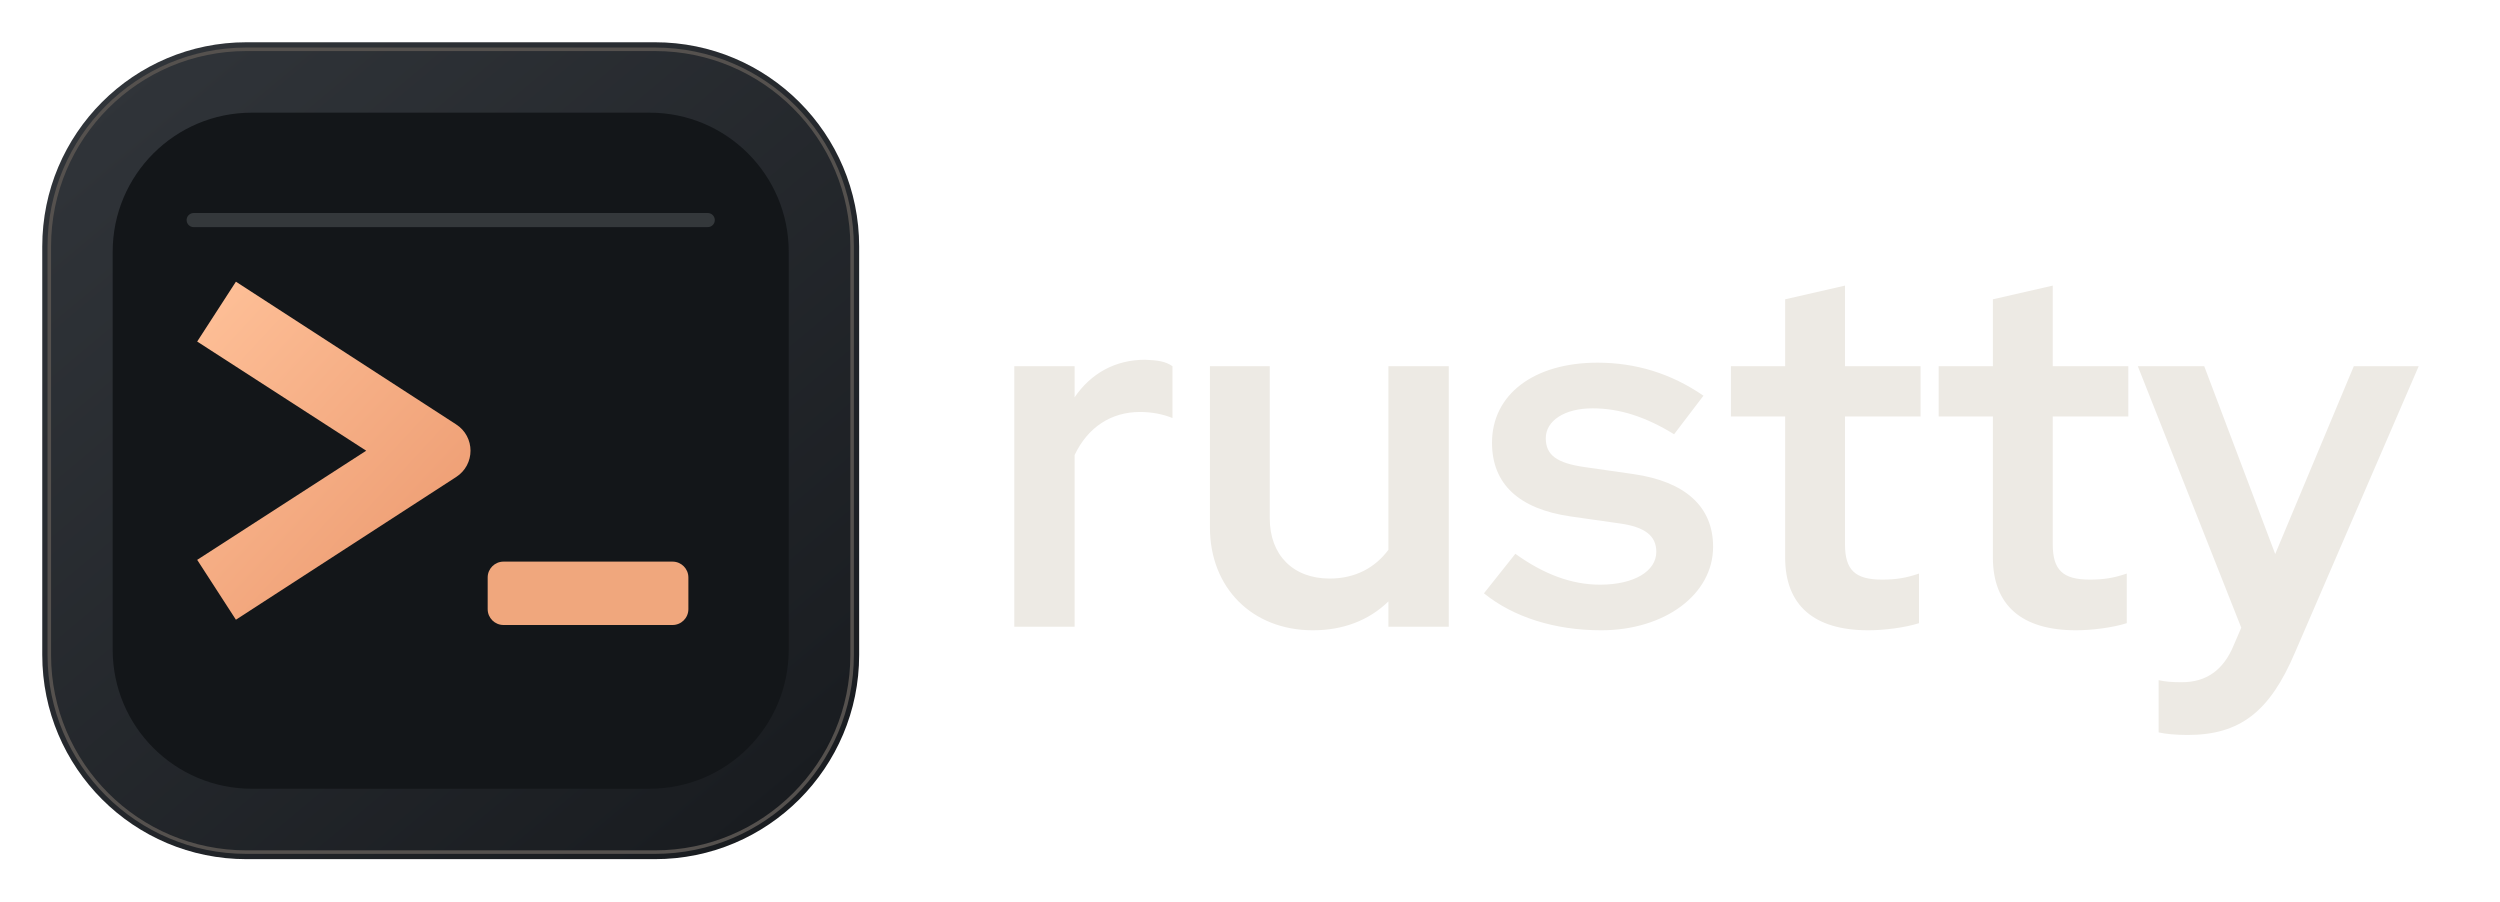
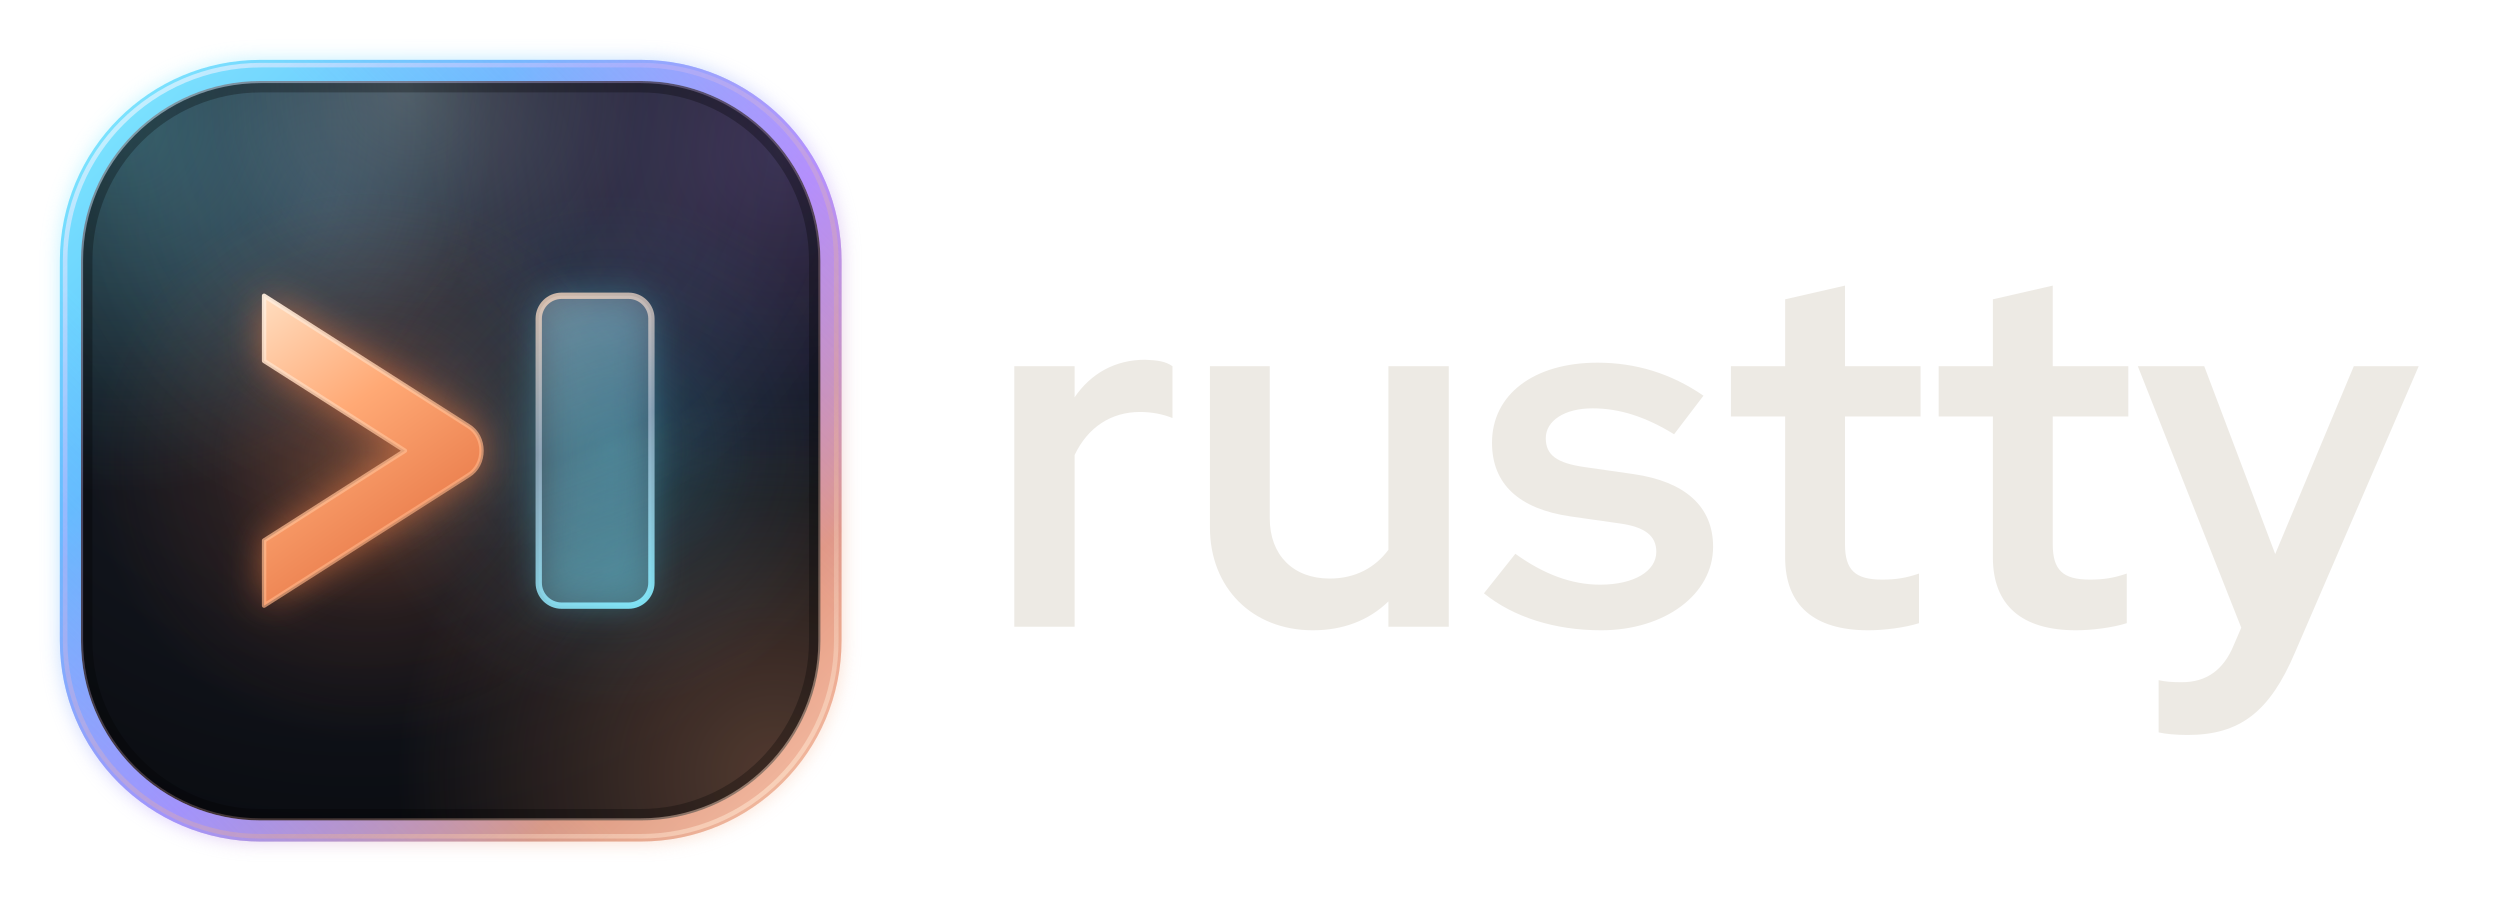
<svg xmlns="http://www.w3.org/2000/svg" width="710" height="256" viewBox="0 0 710 256" role="img" aria-labelledby="title">
  <svg width="256" height="256" viewBox="0 0 512 512">
    <defs>
-       <linearGradient id="case" x1="72" y1="42" x2="430" y2="470" gradientUnits="userSpaceOnUse">
-         <stop stop-color="#303439" />
-         <stop offset="1" stop-color="#191c20" />
+       <radialGradient id="glassBody" cx="38%" cy="22%" r="78%" fx="34%" fy="18%">
+         <stop offset="0%" stop-color="#28303e" />
+         <stop offset="42%" stop-color="#151922" />
+         <stop offset="100%" stop-color="#0b0d12" />
+       </radialGradient>
+       <radialGradient id="topFrost" cx="50%" cy="6%" r="58%" fx="44%" fy="2%">
+         <stop offset="0%" stop-color="#e8f7ff" stop-opacity="0.24" />
+         <stop offset="48%" stop-color="#b4c6e2" stop-opacity="0.07" />
+         <stop offset="100%" stop-color="#ffffff" stop-opacity="0" />
+       </radialGradient>
+       <radialGradient id="copperAmbient" cx="210" cy="264" r="158" gradientUnits="userSpaceOnUse">
+         <stop offset="0%" stop-color="#ff8a4c" stop-opacity="0.34" />
+         <stop offset="55%" stop-color="#e56b38" stop-opacity="0.10" />
+         <stop offset="100%" stop-color="#e56b38" stop-opacity="0" />
+       </radialGradient>
+       <radialGradient id="cyanAmbient" cx="348" cy="256" r="146" gradientUnits="userSpaceOnUse">
+         <stop offset="0%" stop-color="#4fdcff" stop-opacity="0.24" />
+         <stop offset="55%" stop-color="#38bdf8" stop-opacity="0.07" />
+         <stop offset="100%" stop-color="#38bdf8" stop-opacity="0" />
+       </radialGradient>
+       <radialGradient id="tlCyan" cx="70" cy="70" r="210" gradientUnits="userSpaceOnUse">
+         <stop offset="0%" stop-color="#67e8f9" stop-opacity="0.30" />
+         <stop offset="100%" stop-color="#67e8f9" stop-opacity="0" />
+       </radialGradient>
+       <radialGradient id="trViolet" cx="445" cy="85" r="200" gradientUnits="userSpaceOnUse">
+         <stop offset="0%" stop-color="#b282ff" stop-opacity="0.24" />
+         <stop offset="100%" stop-color="#b282ff" stop-opacity="0" />
+       </radialGradient>
+       <radialGradient id="brCopper" cx="440" cy="440" r="215" gradientUnits="userSpaceOnUse">
+         <stop offset="0%" stop-color="#f7a274" stop-opacity="0.30" />
+         <stop offset="100%" stop-color="#f7a274" stop-opacity="0" />
+       </radialGradient>
+       <linearGradient id="rimMain" x1="48" y1="48" x2="464" y2="464" gradientUnits="userSpaceOnUse">
+         <stop offset="0%" stop-color="#7ef0ff" />
+         <stop offset="28%" stop-color="#60c5ff" />
+         <stop offset="56%" stop-color="#ad89fa" />
+         <stop offset="82%" stop-color="#e89a78" />
+         <stop offset="100%" stop-color="#ffc39e" />
      </linearGradient>
-       <linearGradient id="copper" x1="120" y1="142" x2="353" y2="358" gradientUnits="userSpaceOnUse">
-         <stop stop-color="#ffc29a" />
-         <stop offset="1" stop-color="#e58b60" />
+       <linearGradient id="rimCross" x1="464" y1="48" x2="48" y2="464" gradientUnits="userSpaceOnUse">
+         <stop offset="0%" stop-color="#c49bff" stop-opacity="0.92" />
+         <stop offset="35%" stop-color="#a78bfa" stop-opacity="0.15" />
+         <stop offset="65%" stop-color="#6396f8" stop-opacity="0.15" />
+         <stop offset="100%" stop-color="#9ca6ff" stop-opacity="0.88" />
      </linearGradient>
+       <linearGradient id="rimSpec" x1="72" y1="36" x2="440" y2="476" gradientUnits="userSpaceOnUse">
+         <stop offset="0%" stop-color="#d8fbff" stop-opacity="0.95" />
+         <stop offset="32%" stop-color="#c4b5fd" stop-opacity="0.55" />
+         <stop offset="68%" stop-color="#e2a896" stop-opacity="0.45" />
+         <stop offset="100%" stop-color="#ffe0c9" stop-opacity="0.90" />
+       </linearGradient>
+       <linearGradient id="copperPrompt" x1="146" y1="162" x2="278" y2="348" gradientUnits="userSpaceOnUse">
+         <stop offset="0%" stop-color="#ffe2c6" />
+         <stop offset="38%" stop-color="#ffa975" />
+         <stop offset="74%" stop-color="#ea7e4d" />
+         <stop offset="100%" stop-color="#c95b32" />
+       </linearGradient>
+       <linearGradient id="copperEdge" x1="146" y1="162" x2="278" y2="348" gradientUnits="userSpaceOnUse">
+         <stop offset="0%" stop-color="#fff1e2" stop-opacity="0.95" />
+         <stop offset="50%" stop-color="#ffc096" stop-opacity="0.72" />
+         <stop offset="100%" stop-color="#ff9966" stop-opacity="0.55" />
+       </linearGradient>
+       <linearGradient id="cursorFill" x1="306" y1="166" x2="372" y2="346" gradientUnits="userSpaceOnUse">
+         <stop offset="0%" stop-color="#dce7f5" stop-opacity="0.30" />
+         <stop offset="48%" stop-color="#8b9ab2" stop-opacity="0.22" />
+         <stop offset="100%" stop-color="#7ce5ff" stop-opacity="0.36" />
+       </linearGradient>
+       <linearGradient id="cursorRim" x1="306" y1="166" x2="372" y2="346" gradientUnits="userSpaceOnUse">
+         <stop offset="0%" stop-color="#ffd9bd" stop-opacity="0.78" />
+         <stop offset="45%" stop-color="#c8d8ee" stop-opacity="0.55" />
+         <stop offset="100%" stop-color="#80ecff" stop-opacity="0.95" />
+       </linearGradient>
+       <filter id="rimGlow" x="-14%" y="-14%" width="128%" height="128%">
+         <feGaussianBlur stdDeviation="5.5" />
+       </filter>
+       <filter id="promptGlow" x="-30%" y="-30%" width="160%" height="160%">
+         <feGaussianBlur stdDeviation="11" />
+       </filter>
+       <filter id="cursorGlow" x="-35%" y="-25%" width="170%" height="150%">
+         <feGaussianBlur stdDeviation="10" />
+       </filter>
+       <clipPath id="squircleClip">
+         <rect x="40" y="40" width="432" height="432" rx="108" />
+       </clipPath>
    </defs>
-     <rect x="24" y="24" width="464" height="464" rx="116" fill="url(#case)" />
-     <rect x="28" y="28" width="456" height="456" rx="112" fill="none" stroke="#55514e" stroke-width="2" />
-     <rect x="64" y="64" width="384" height="384" rx="79" fill="#131619" />
-     <path d="M110 125h292" fill="none" stroke="#34383b" stroke-linecap="round" stroke-width="8" />
-     <path id="prompt" d="M134 160 259 241c11 7 11 23 0 30l-125 81-22-34 96-62-96-62z" fill="url(#copper)" />
-     <rect id="cursor" x="277" y="319" width="114" height="36" rx="9" fill="#f0a77d" />
+     <rect x="40" y="40" width="432" height="432" rx="108" fill="none" stroke="url(#rimMain)" stroke-width="11" opacity="0.46" filter="url(#rimGlow)" />
+     <g clip-path="url(#squircleClip)">
+       <rect x="40" y="40" width="432" height="432" fill="url(#glassBody)" />
+       <rect x="40" y="40" width="432" height="432" fill="url(#tlCyan)" />
+       <rect x="40" y="40" width="432" height="432" fill="url(#trViolet)" />
+       <rect x="40" y="40" width="432" height="432" fill="url(#brCopper)" />
+       <rect x="40" y="40" width="432" height="432" fill="url(#topFrost)" />
+       <rect x="40" y="40" width="432" height="432" fill="url(#copperAmbient)" />
+       <rect x="40" y="40" width="432" height="432" fill="url(#cyanAmbient)" />
+       <rect x="49" y="49" width="414" height="414" rx="99" fill="none" stroke="#000000" stroke-width="7" opacity="0.28" />
+       <rect x="46" y="46" width="420" height="420" rx="102" fill="none" stroke="url(#rimSpec)" stroke-width="2.4" opacity="0.58" />
+     </g>
+     <rect x="40" y="40" width="432" height="432" rx="108" fill="none" stroke="url(#rimMain)" stroke-width="12" />
+     <rect x="40" y="40" width="432" height="432" rx="108" fill="none" stroke="url(#rimCross)" stroke-width="12" opacity="0.52" />
+     <rect x="37" y="37" width="438" height="438" rx="111" fill="none" stroke="url(#rimSpec)" stroke-width="2.6" opacity="0.88" />
+     <path d="M150 168 L266 242 C276 248 276 264 266 270 L150 344 L150 307 L230 256 L150 205 Z" fill="#ff8447" opacity="0.62" filter="url(#promptGlow)" />
+     <rect x="306" y="168" width="64" height="176" rx="13" fill="#5ee7ff" opacity="0.30" filter="url(#cursorGlow)" />
+     <path id="prompt" d="M150 168 L266 242 C276 248 276 264 266 270 L150 344 L150 307 L230 256 L150 205 Z" fill="url(#copperPrompt)" stroke="url(#copperEdge)" stroke-width="2.5" stroke-linejoin="round" />
+     <rect id="cursor" x="306" y="168" width="64" height="176" rx="13" fill="url(#cursorFill)" stroke="url(#cursorRim)" stroke-width="3.6" />
  </svg>
  <g transform="translate(280 38)" fill="#edeae4">
    <path d="M8.06 140 L25.19 140 L25.19 91.23 C28.94 83.33 35.56 79 43.77 79 C46.94 79 50.25 79.58 52.98 80.73 L52.98 66 C50.97 64.61 48.81 64.31 45.2 64.17 C36.72 64.17 29.8 68.06 25.19 74.83 L25.19 66 L8.06 66 Z M92.86 141 C101.34 141 108.69 138.27 114.31 132.8 L114.31 140 L131.45 140 L131.45 66 L114.31 66 L114.31 118.14 C110.56 123.19 104.95 126.31 97.61 126.31 C87.23 126.31 80.61 119.62 80.61 109.2 L80.61 66 L63.62 66 L63.62 111.78 C63.62 128.91 75.58 141 92.86 141 Z M174.7 141 C192.84 141 206.52 130.78 206.52 117.3 C206.52 105.84 198.59 98.77 183.91 96.64 L170.09 94.66 C162.17 93.53 159 91.27 159 86.45 C159 81.5 164.33 77.97 172.25 77.97 C180.02 77.97 187.38 80.38 195.44 85.33 L203.78 74.38 C194.56 68.03 184.48 65 173.69 65 C155.55 65 143.73 74.08 143.73 87.73 C143.73 99.47 151.38 106.55 166.06 108.67 L179.88 110.64 C187.22 111.64 190.39 114.19 190.39 118.72 C190.39 124.23 184.06 128.05 174.41 128.05 C166.34 128.05 158.42 125.08 150.36 119.28 L141.44 130.5 C149.78 137.27 161.59 141 174.7 141 Z M250.61 141 C254.92 141 260.97 140.28 265 138.98 L265 124.89 C261.27 126.17 258.39 126.61 254.5 126.61 C246.86 126.61 243.98 123.89 243.98 116.59 L243.98 80.27 L265.44 80.27 L265.44 66 L243.98 66 L243.98 43.11 L226.98 47 L226.98 66 L211.58 66 L211.58 80.27 L226.98 80.27 L226.98 120.31 C226.98 133.95 235.2 141 250.61 141 Z M309.61 141 C313.92 141 319.97 140.28 324 138.98 L324 124.89 C320.27 126.17 317.39 126.61 313.5 126.61 C305.86 126.61 302.98 123.89 302.98 116.59 L302.98 80.27 L324.44 80.27 L324.44 66 L302.98 66 L302.98 43.11 L285.98 47 L285.98 66 L270.58 66 L270.58 80.27 L285.98 80.27 L285.98 120.31 C285.98 133.95 294.2 141 309.61 141 Z M341.25 170.73 C356.08 170.73 364.58 164.25 371.78 147.3 L406.91 66 L388.48 66 L366.16 119.34 L346 66 L327.14 66 L356.52 140.27 L354.36 145.28 C351.47 152.31 346.58 155.75 339.66 155.75 C336.78 155.75 335.06 155.61 333.05 155.17 L333.05 170 C334.91 170.44 337.94 170.73 341.25 170.73 Z M407 140" />
  </g>
</svg>
